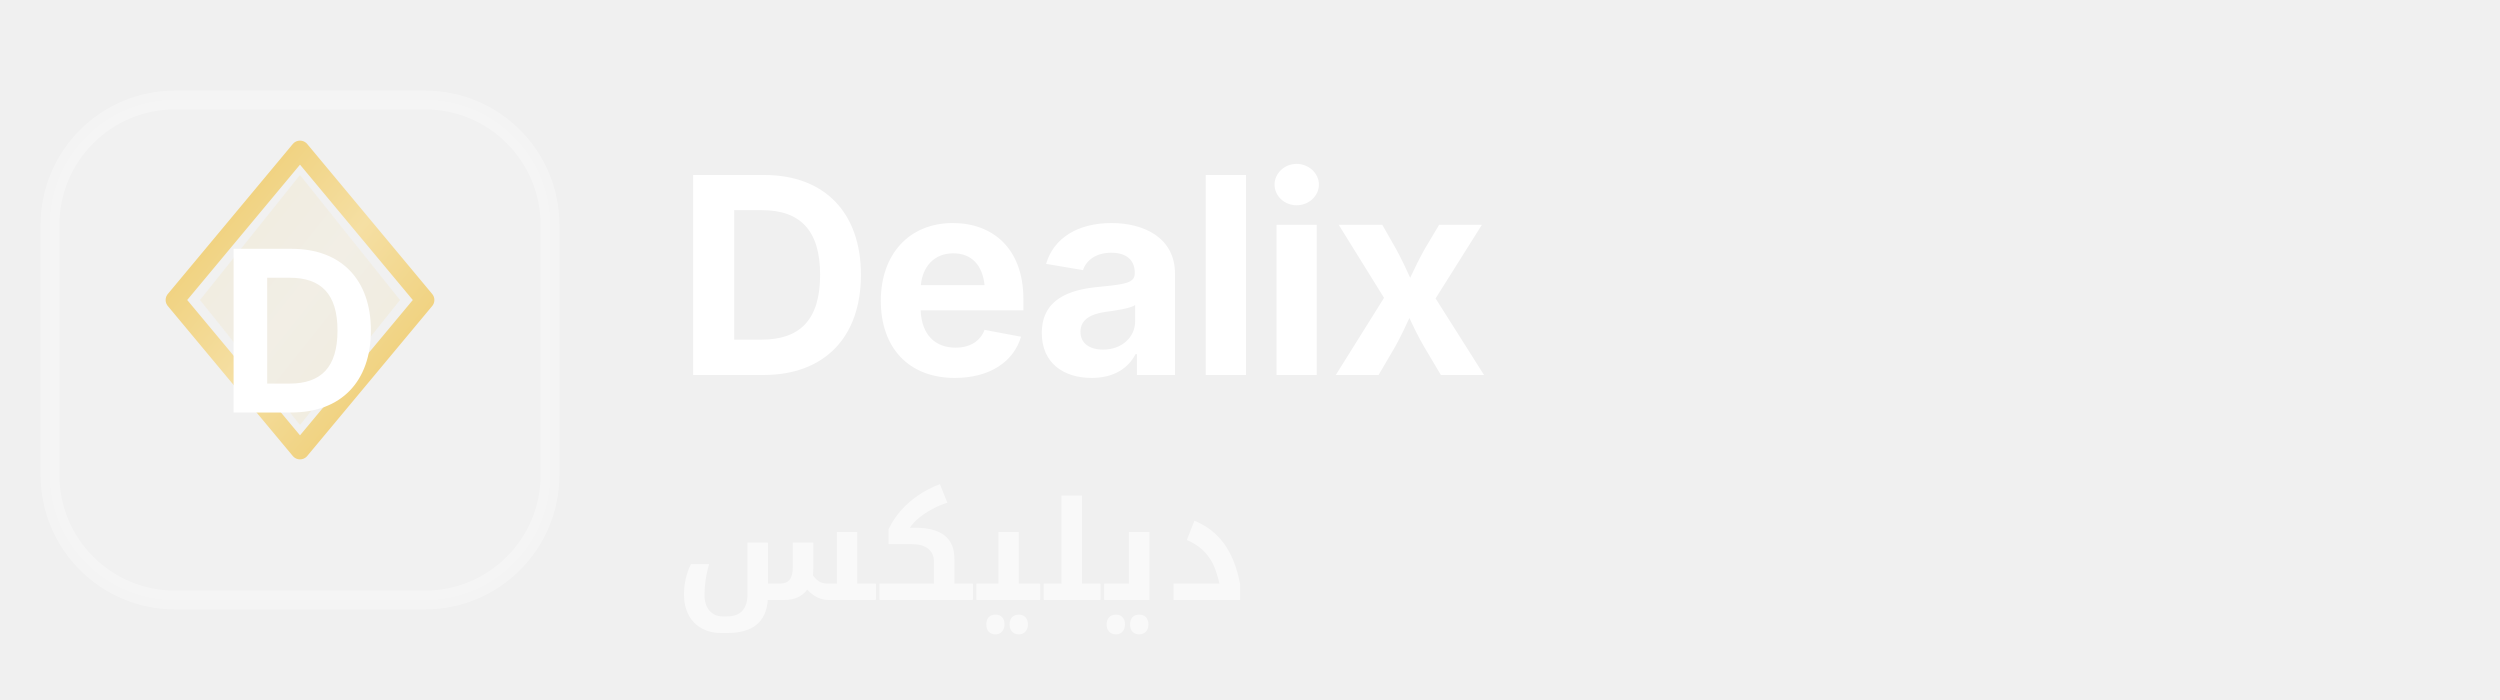
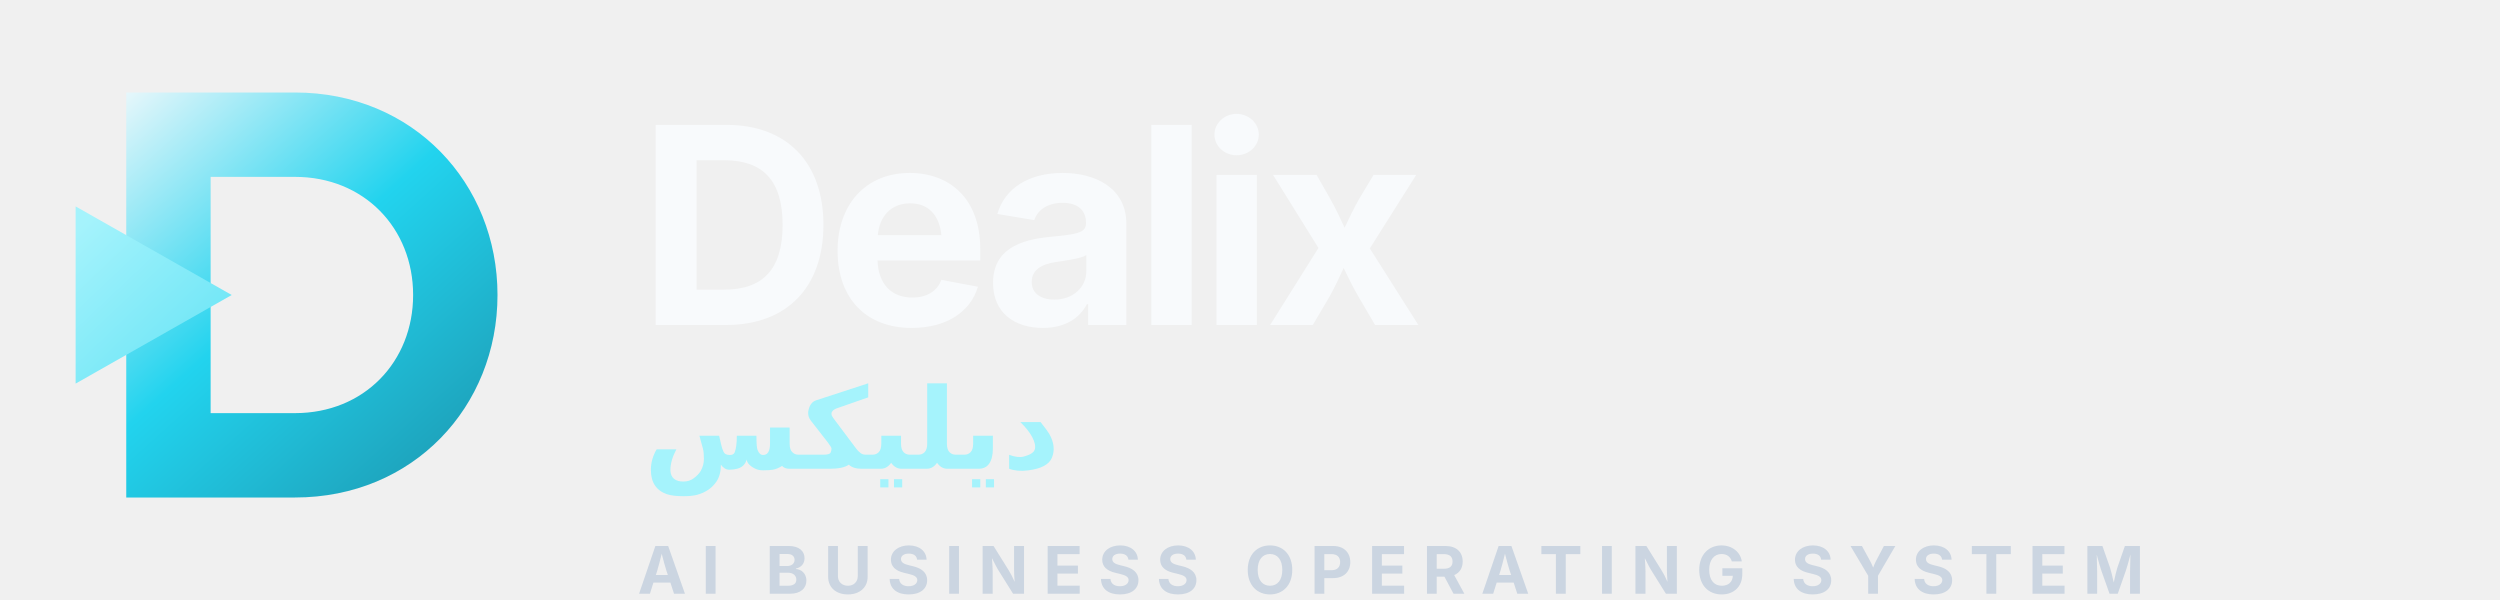
- <svg xmlns="http://www.w3.org/2000/svg" width="200" height="56" viewBox="0 0 200 56" fill="none">
+ <svg xmlns="http://www.w3.org/2000/svg" viewBox="0 0 400 96" width="400" height="96" role="img" aria-label="Dealix — AI Business Operating System">
  <defs>
-     <linearGradient id="wg" x1="0" y1="0" x2="1" y2="1">
-       <stop offset="0%" stop-color="#edc967" />
-       <stop offset="50%" stop-color="#f5dfa3" />
-       <stop offset="100%" stop-color="#edc967" />
+     <linearGradient id="d" x1="8" y1="8" x2="80" y2="88" gradientUnits="userSpaceOnUse">
+       <stop offset="0" stop-color="#F8FAFC" />
+       <stop offset="0.30" stop-color="#22D3EE" />
+       <stop offset="1" stop-color="#164E63" />
+     </linearGradient>
+     <linearGradient id="s" x1="0" y1="30" x2="34" y2="66" gradientUnits="userSpaceOnUse">
+       <stop offset="0" stop-color="#A5F3FC" />
+       <stop offset="1" stop-color="#22D3EE" />
    </linearGradient>
  </defs>
-   <rect x="4" y="8" width="40" height="40" rx="10" fill="rgba(255,255,255,0.1)" />
-   <rect x="4" y="8" width="40" height="40" rx="10" stroke="rgba(255,255,255,0.3)" stroke-width="1.5" />
-   <path d="M24 12L34 24L24 36L14 24L24 12Z" fill="none" stroke="url(#wg)" stroke-width="1.5" stroke-linejoin="round" />
-   <path d="M24 14L32 24L24 34L16 24L24 14Z" fill="url(#wg)" opacity="0.15" />
-   <text x="24" y="33" text-anchor="middle" font-family="'Inter','Helvetica Neue','Segoe UI',sans-serif" font-weight="700" font-size="18" fill="#ffffff">D</text>
-   <text x="54" y="30" font-family="'Inter','Helvetica Neue',sans-serif" font-weight="700" font-size="22" fill="#ffffff" letter-spacing="-0.3">Dealix</text>
-   <text x="54" y="48" font-family="'Noto Kufi Arabic','Cairo',sans-serif" font-weight="600" font-size="11" fill="rgba(255,255,255,0.6)" letter-spacing="0.5">ديليكس</text>
+   <g transform="translate(4 4) scale(1.35)">
+     <path fill="url(#d)" fill-rule="evenodd" clip-rule="evenodd" d="M12 8h20c14 0 24 10.75 24 24S46 56 32 56H12V8Zm10 10v28h10c8.2 0 14-6.1 14-14s-5.8-14-14-14H22Z" />
+     <path d="M6 21.5 24.5 32 6 42.5Z" fill="url(#s)" />
+   </g>
+   <g transform="translate(102 13)">
+     <text x="0" y="39" font-family="Inter, Arial, sans-serif" font-size="44" font-weight="750" letter-spacing="-1.5" fill="#F8FAFC">Dealix</text>
+     <text x="1" y="62" font-family="IBM Plex Sans Arabic, Arial, sans-serif" font-size="18" font-weight="600" fill="#A5F3FC">ديليكس</text>
+     <text x="0" y="82" font-family="Inter, Arial, sans-serif" font-size="10.5" font-weight="650" letter-spacing="2.4" fill="#CBD5E1">AI BUSINESS OPERATING SYSTEM</text>
+   </g>
</svg>
